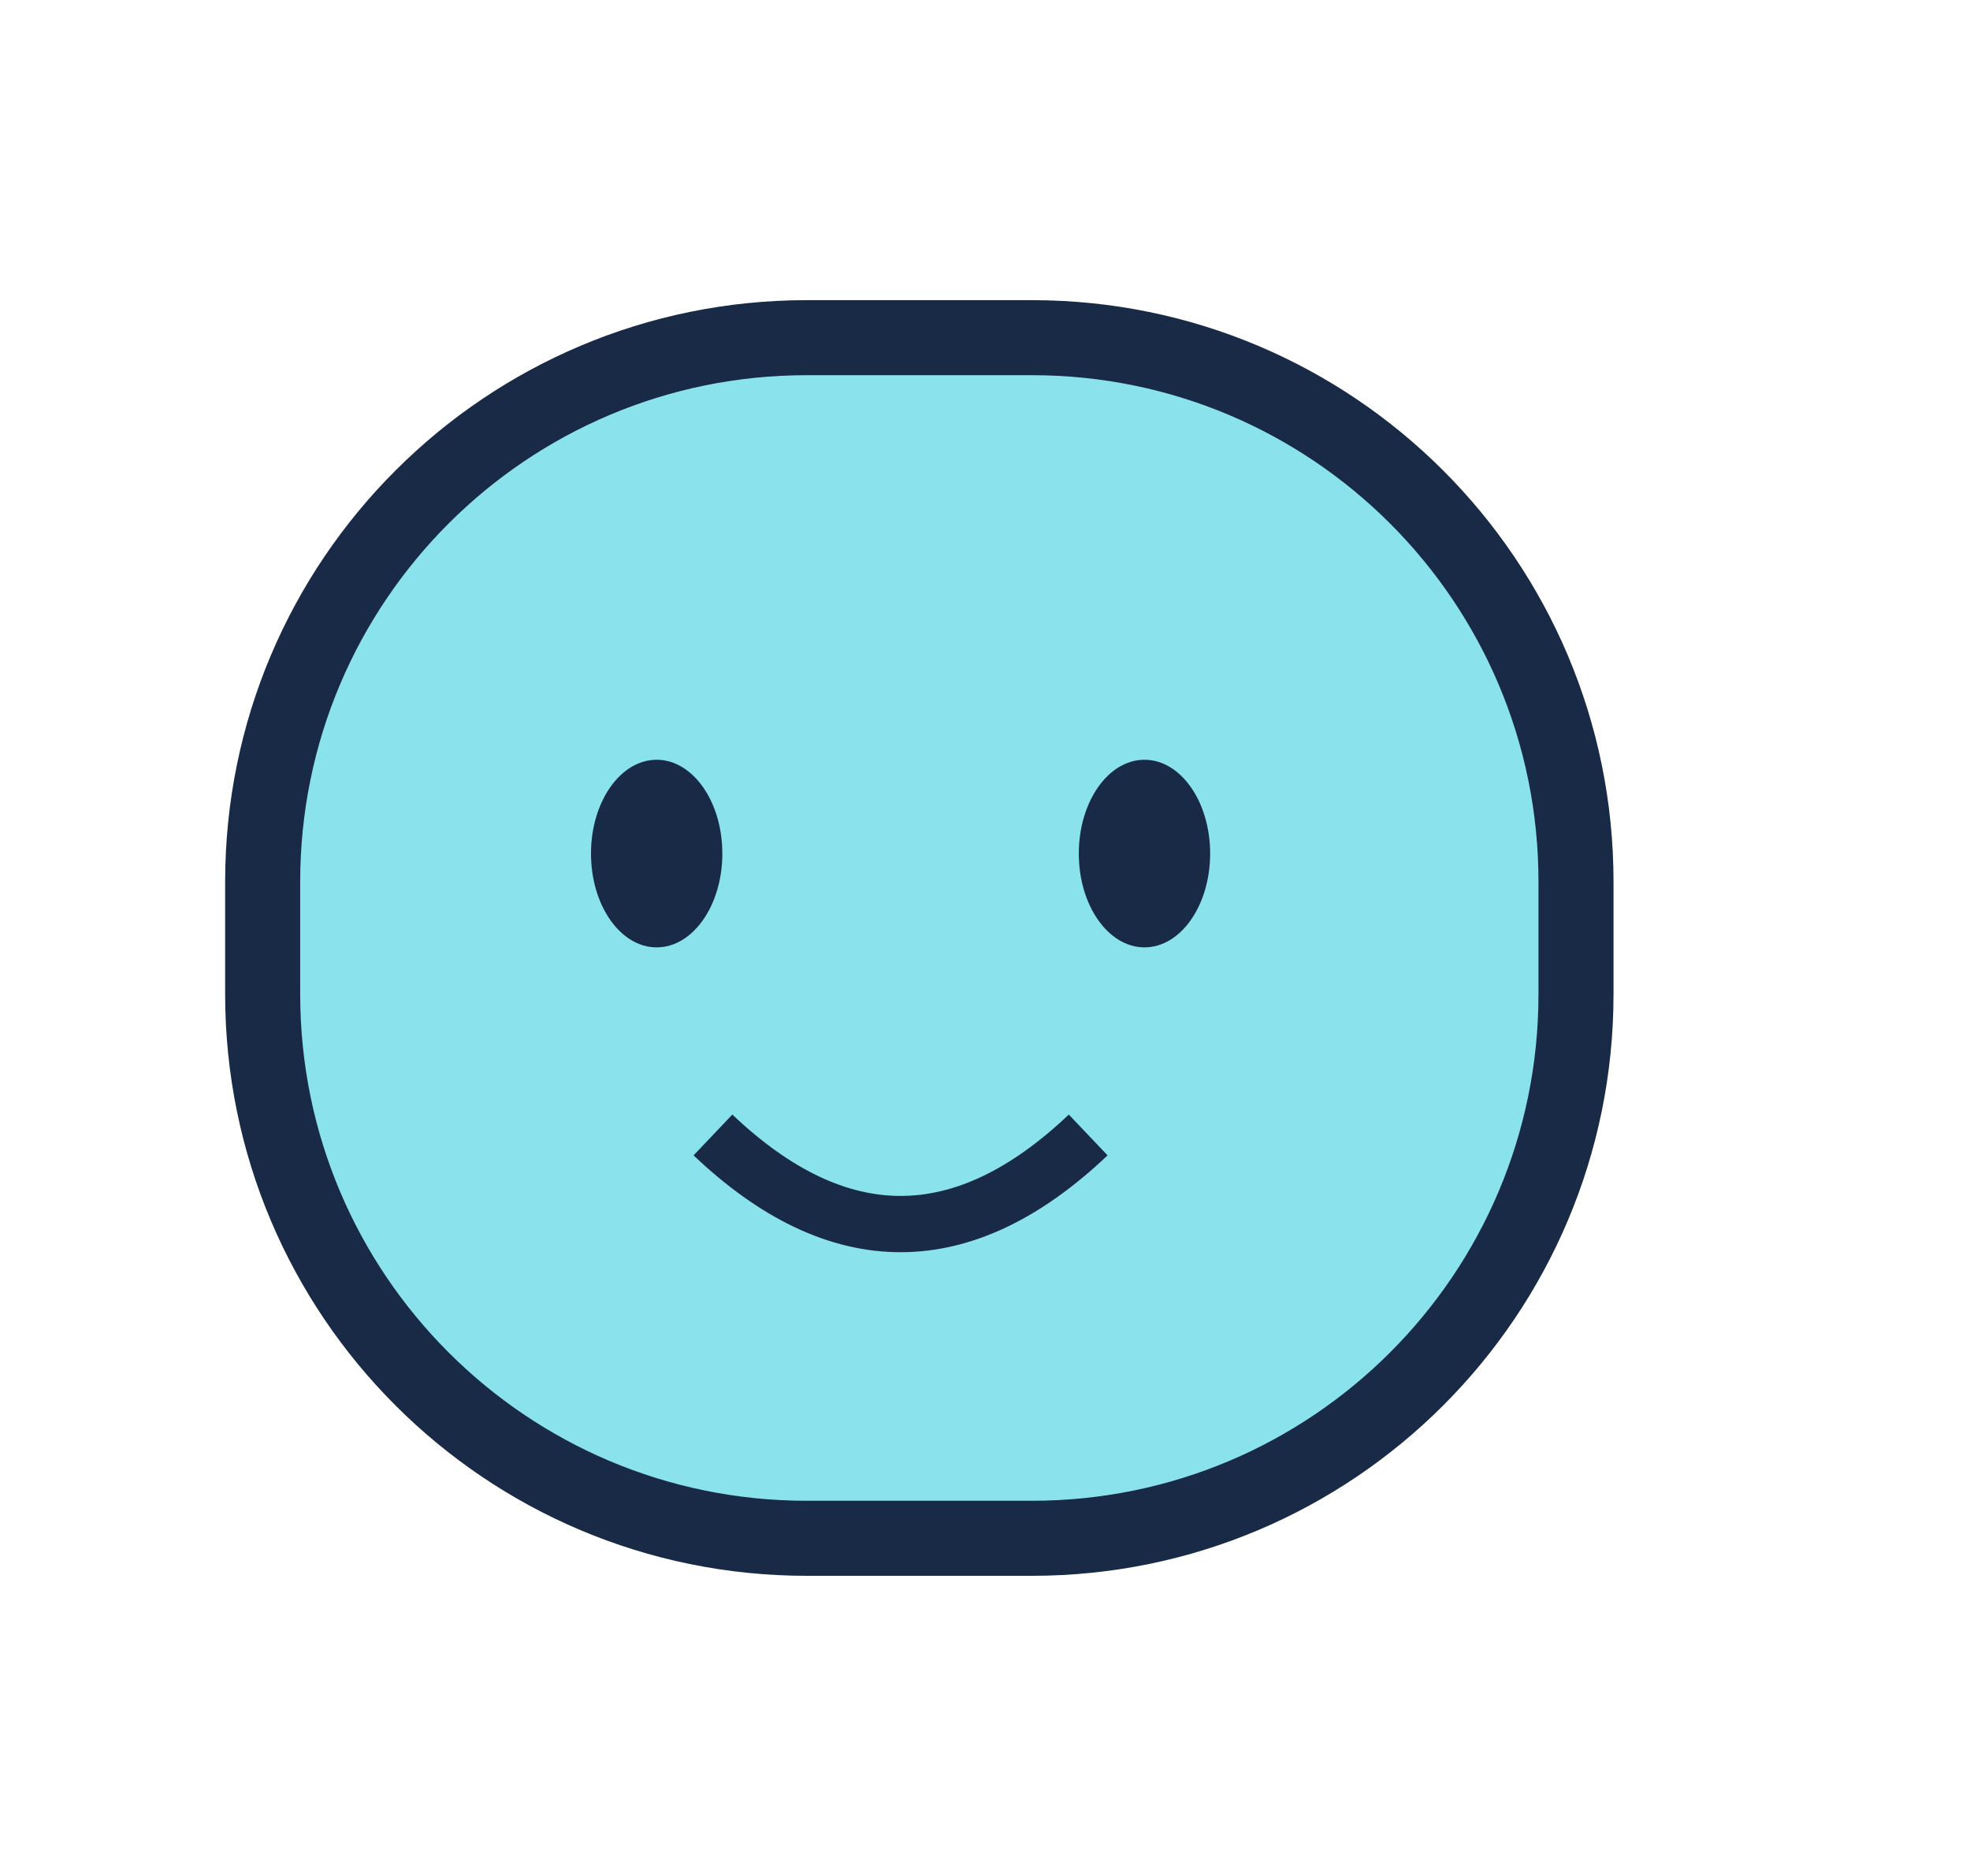
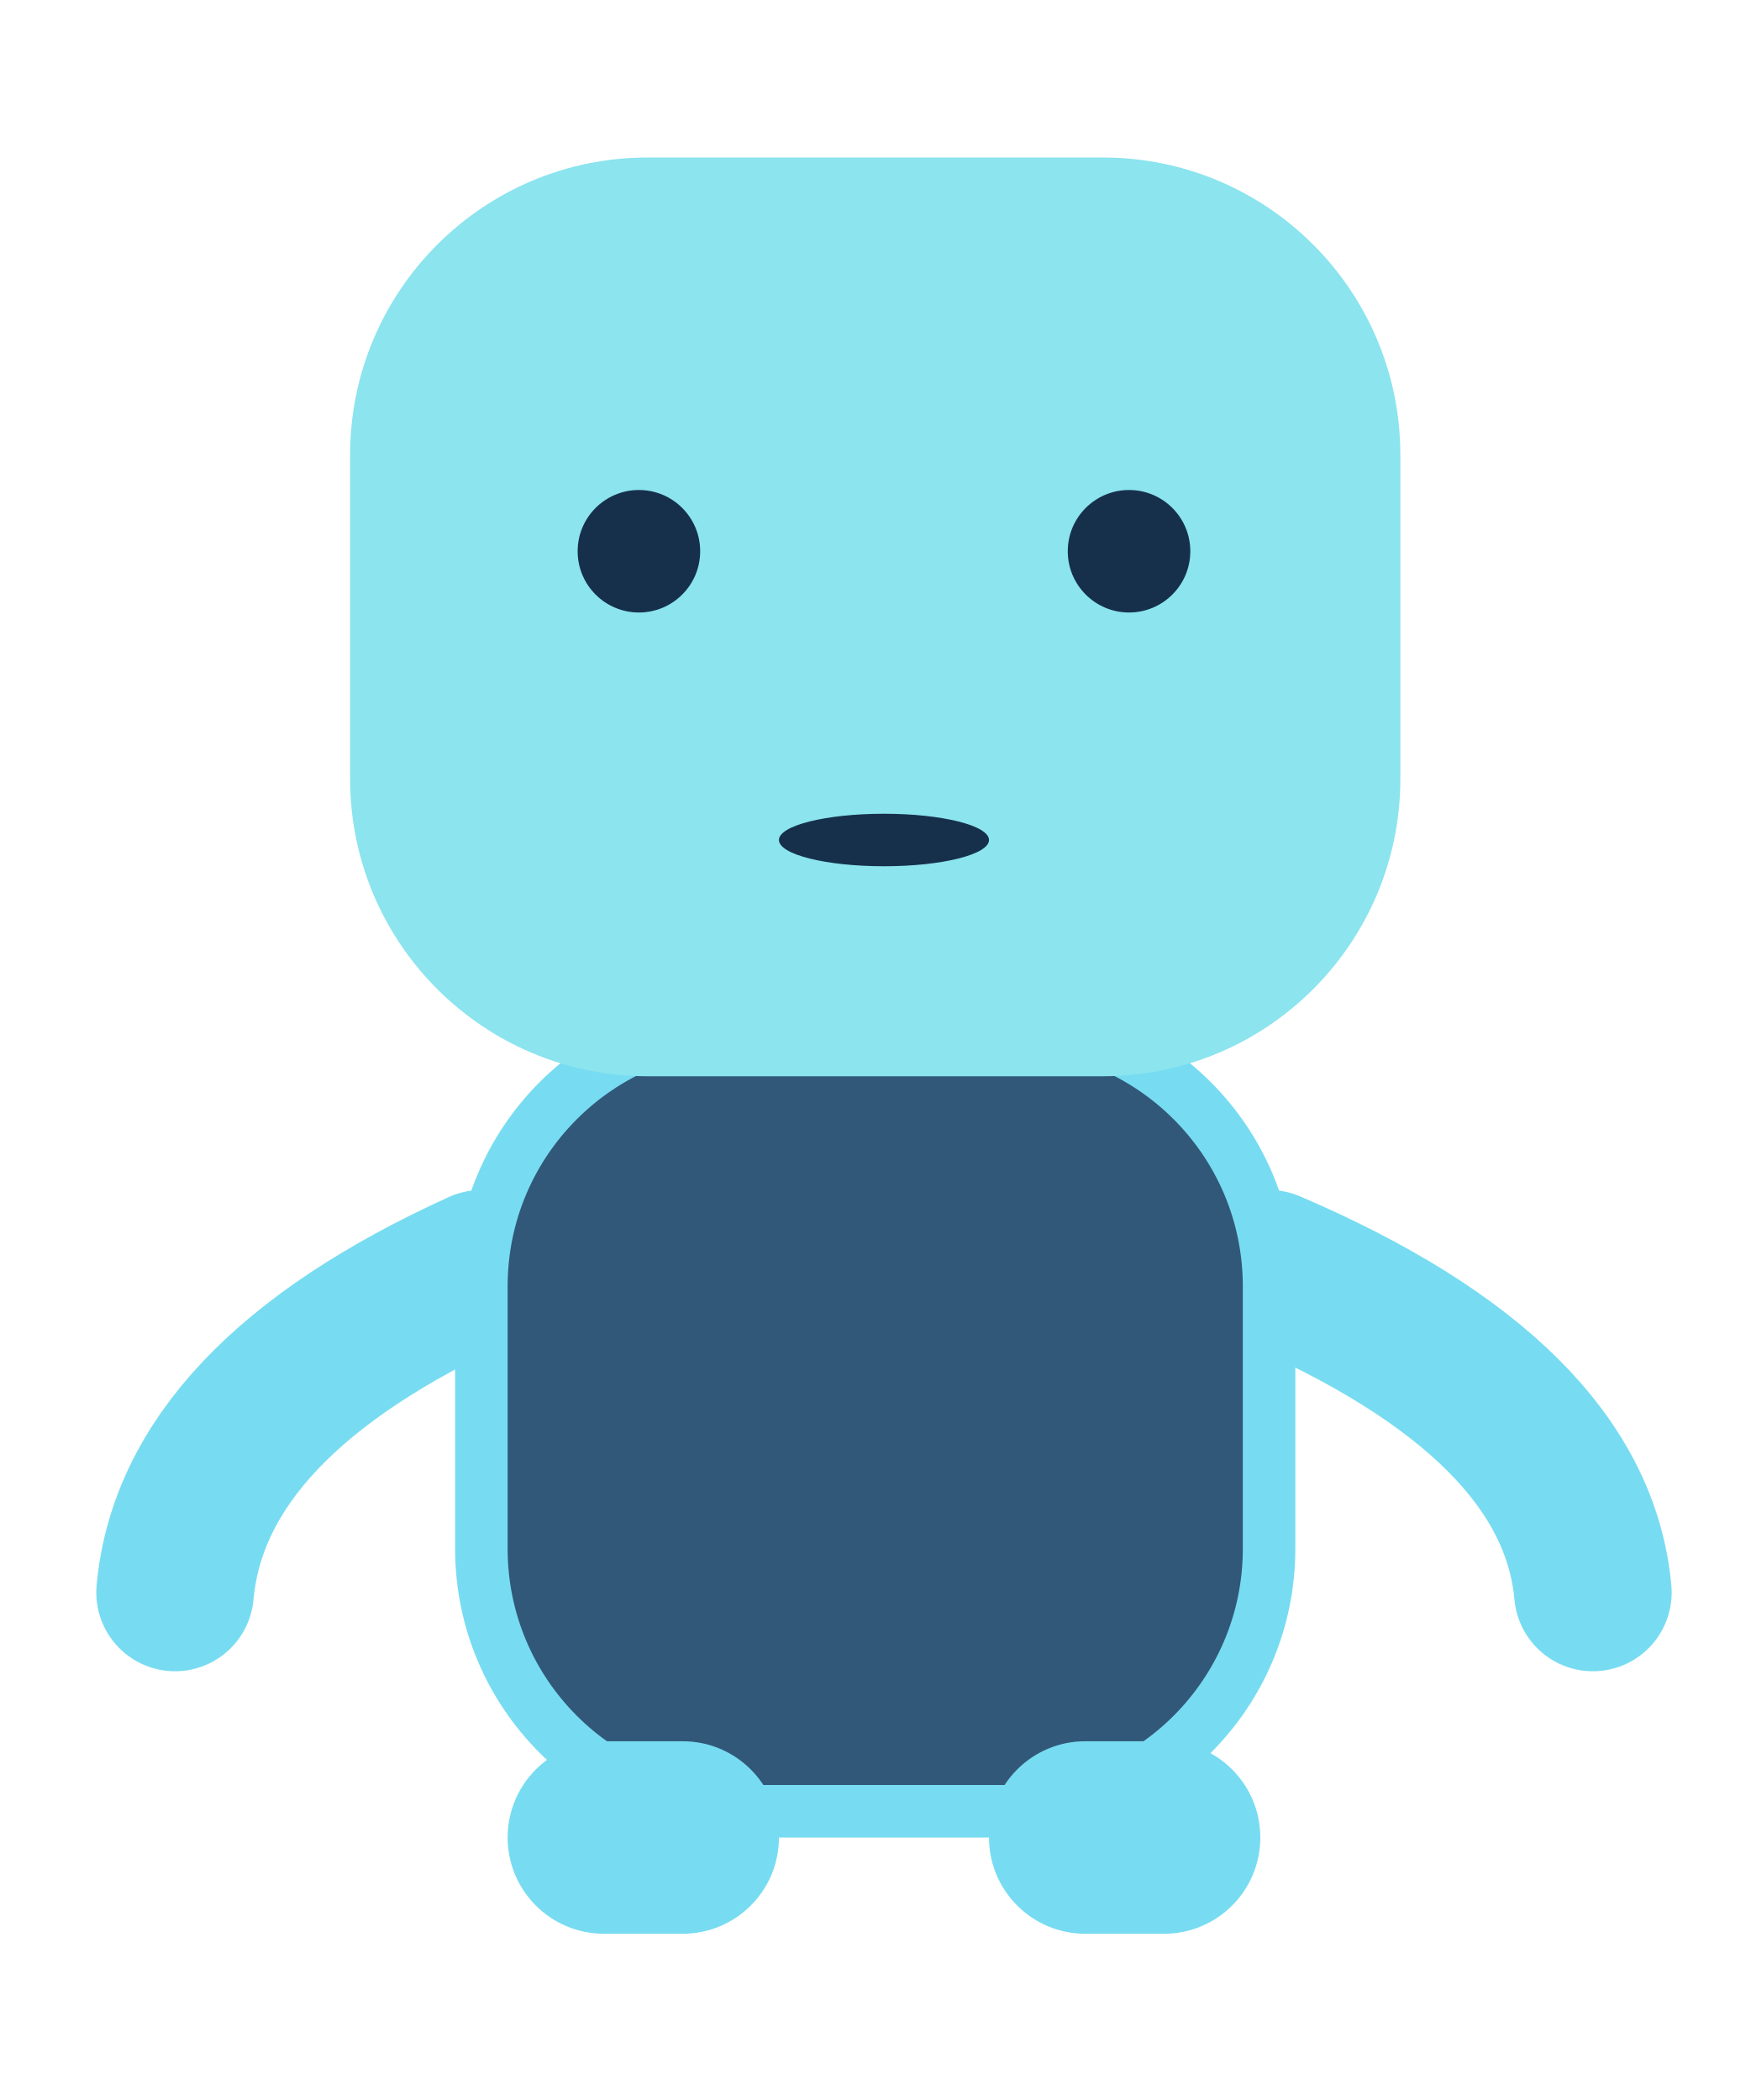
- <svg xmlns="http://www.w3.org/2000/svg" viewBox="0 0 210 200">
-   <rect x="28" y="36" width="140" height="128" rx="58" fill="#8ae2ec" stroke="#182a46" stroke-width="8" />
-   <ellipse cx="70" cy="91" rx="7" ry="10" fill="#182a46" />
-   <ellipse cx="122" cy="91" rx="7" ry="10" fill="#182a46" />
-   <path d="M76 121 Q96 140 116 121" fill="none" stroke="#182a46" stroke-width="6" />
+ <svg xmlns="http://www.w3.org/2000/svg" viewBox="0 0 200 240">
+   <path d="M55 145 Q22 160 20 182" fill="none" stroke="#77dcf1" stroke-width="18" stroke-linecap="round" />
+   <path d="M145 145 Q180 160 182 182" fill="none" stroke="#77dcf1" stroke-width="18" stroke-linecap="round" />
+   <rect x="55" y="117" width="90" height="90" rx="30" fill="#315879" stroke="#77dcf1" stroke-width="6" />
+   <rect x="40" y="18" width="120" height="105" rx="34" fill="#8be4ee" />
+   <circle cx="73" cy="63" r="7" fill="#16304b" />
+   <circle cx="129" cy="63" r="7" fill="#16304b" />
+   <ellipse id="mouth" cx="101" cy="96" rx="12" ry="3" fill="#16304b" />
+   <rect x="58" y="199" width="31" height="22" rx="11" fill="#77dcf1" />
+   <rect x="113" y="199" width="31" height="22" rx="11" fill="#77dcf1" />
</svg>
